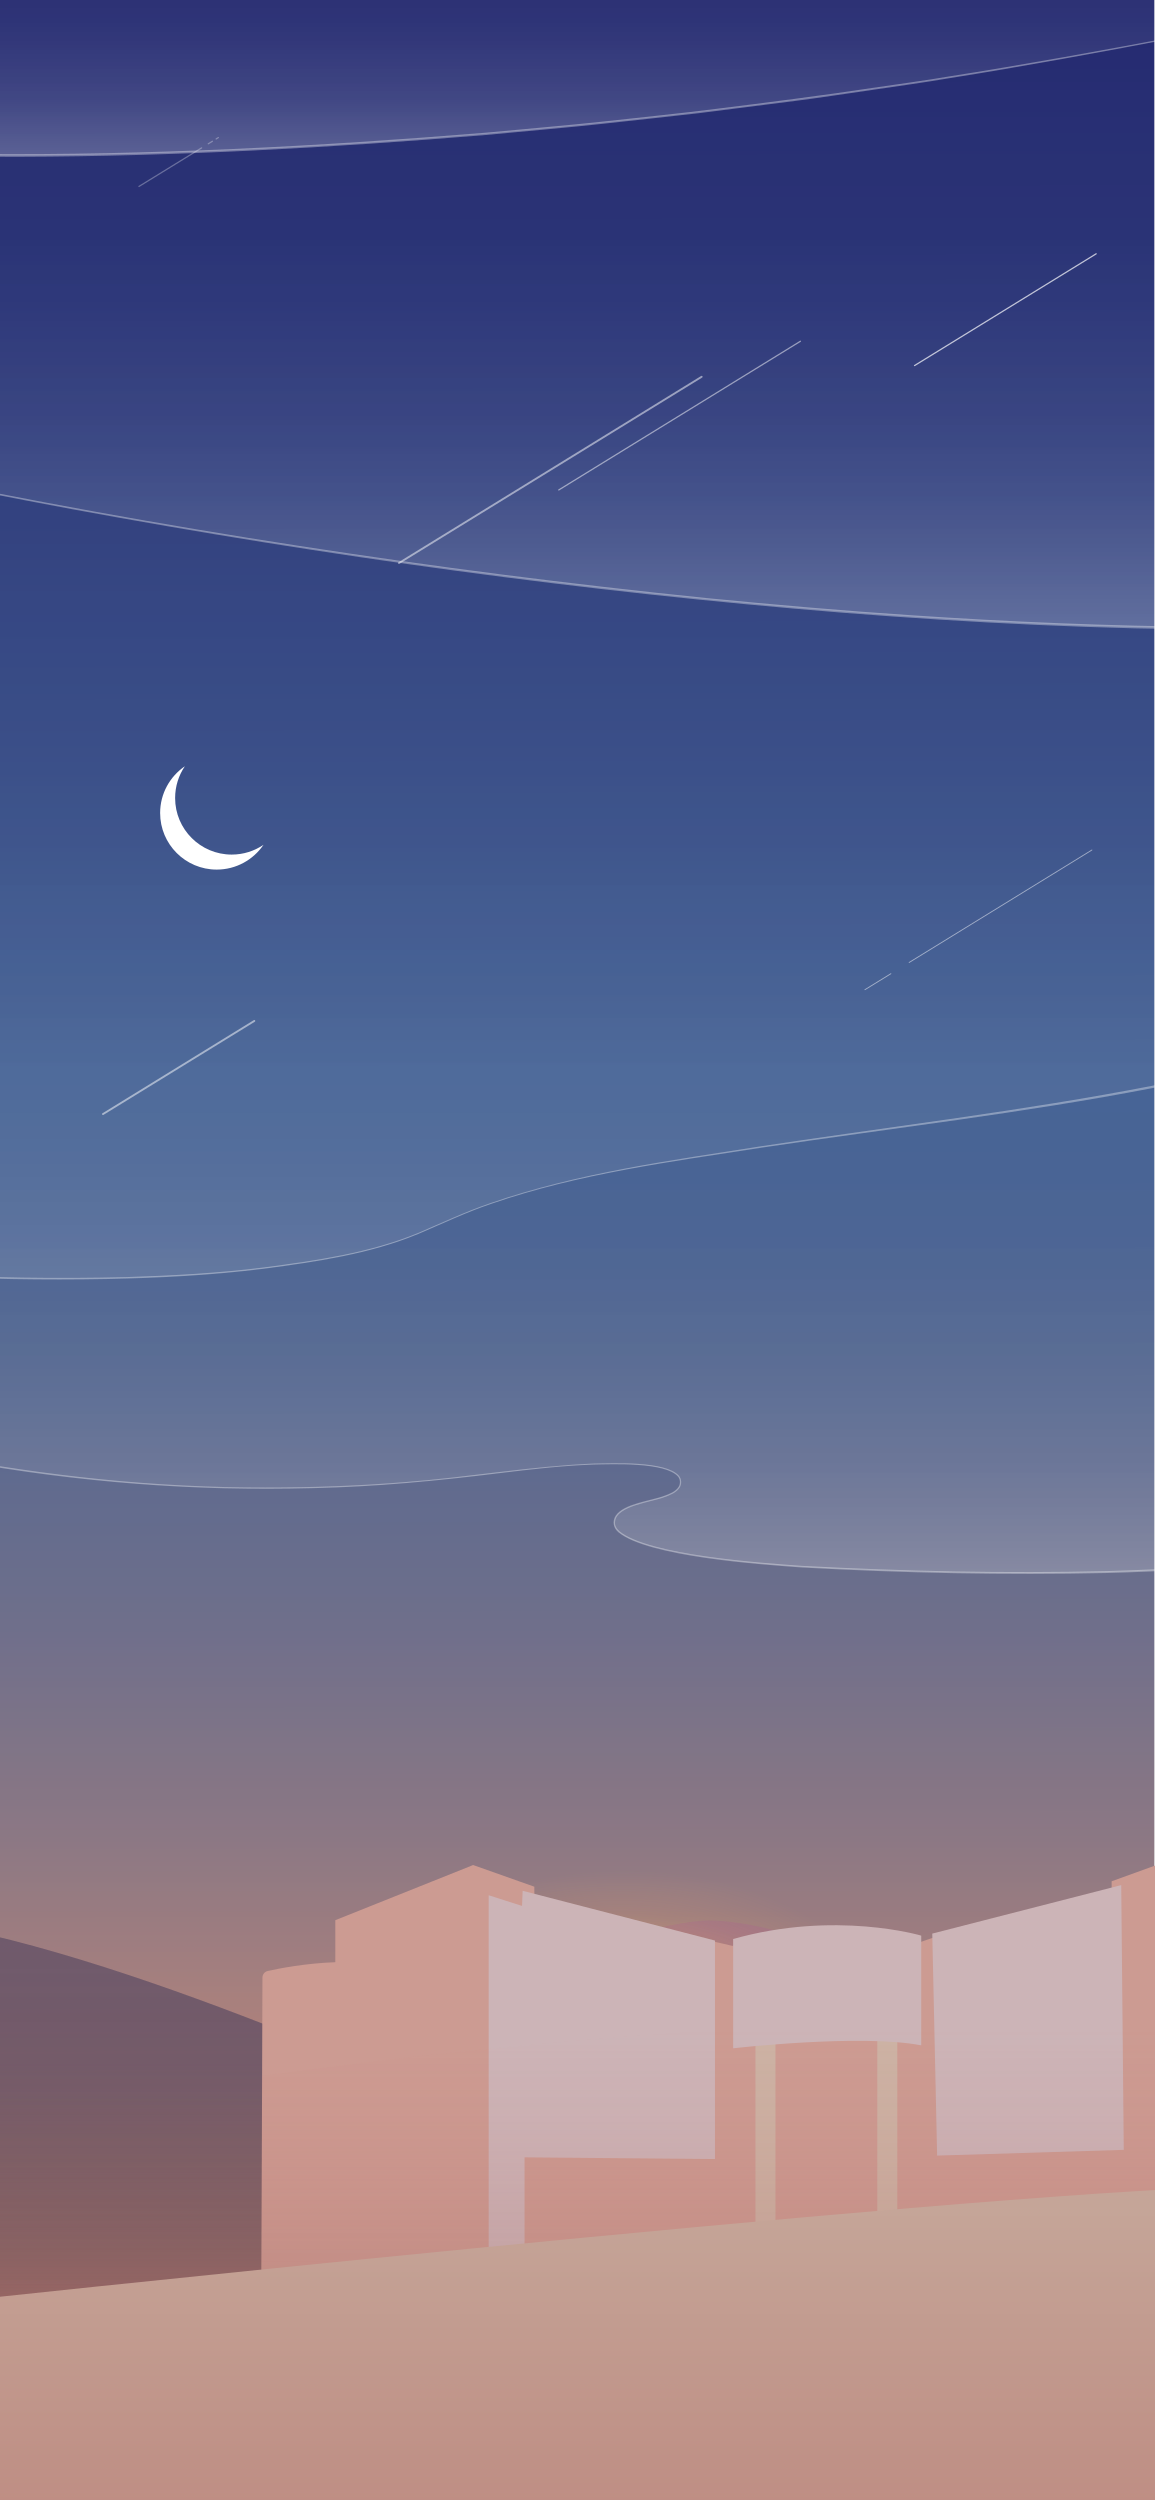
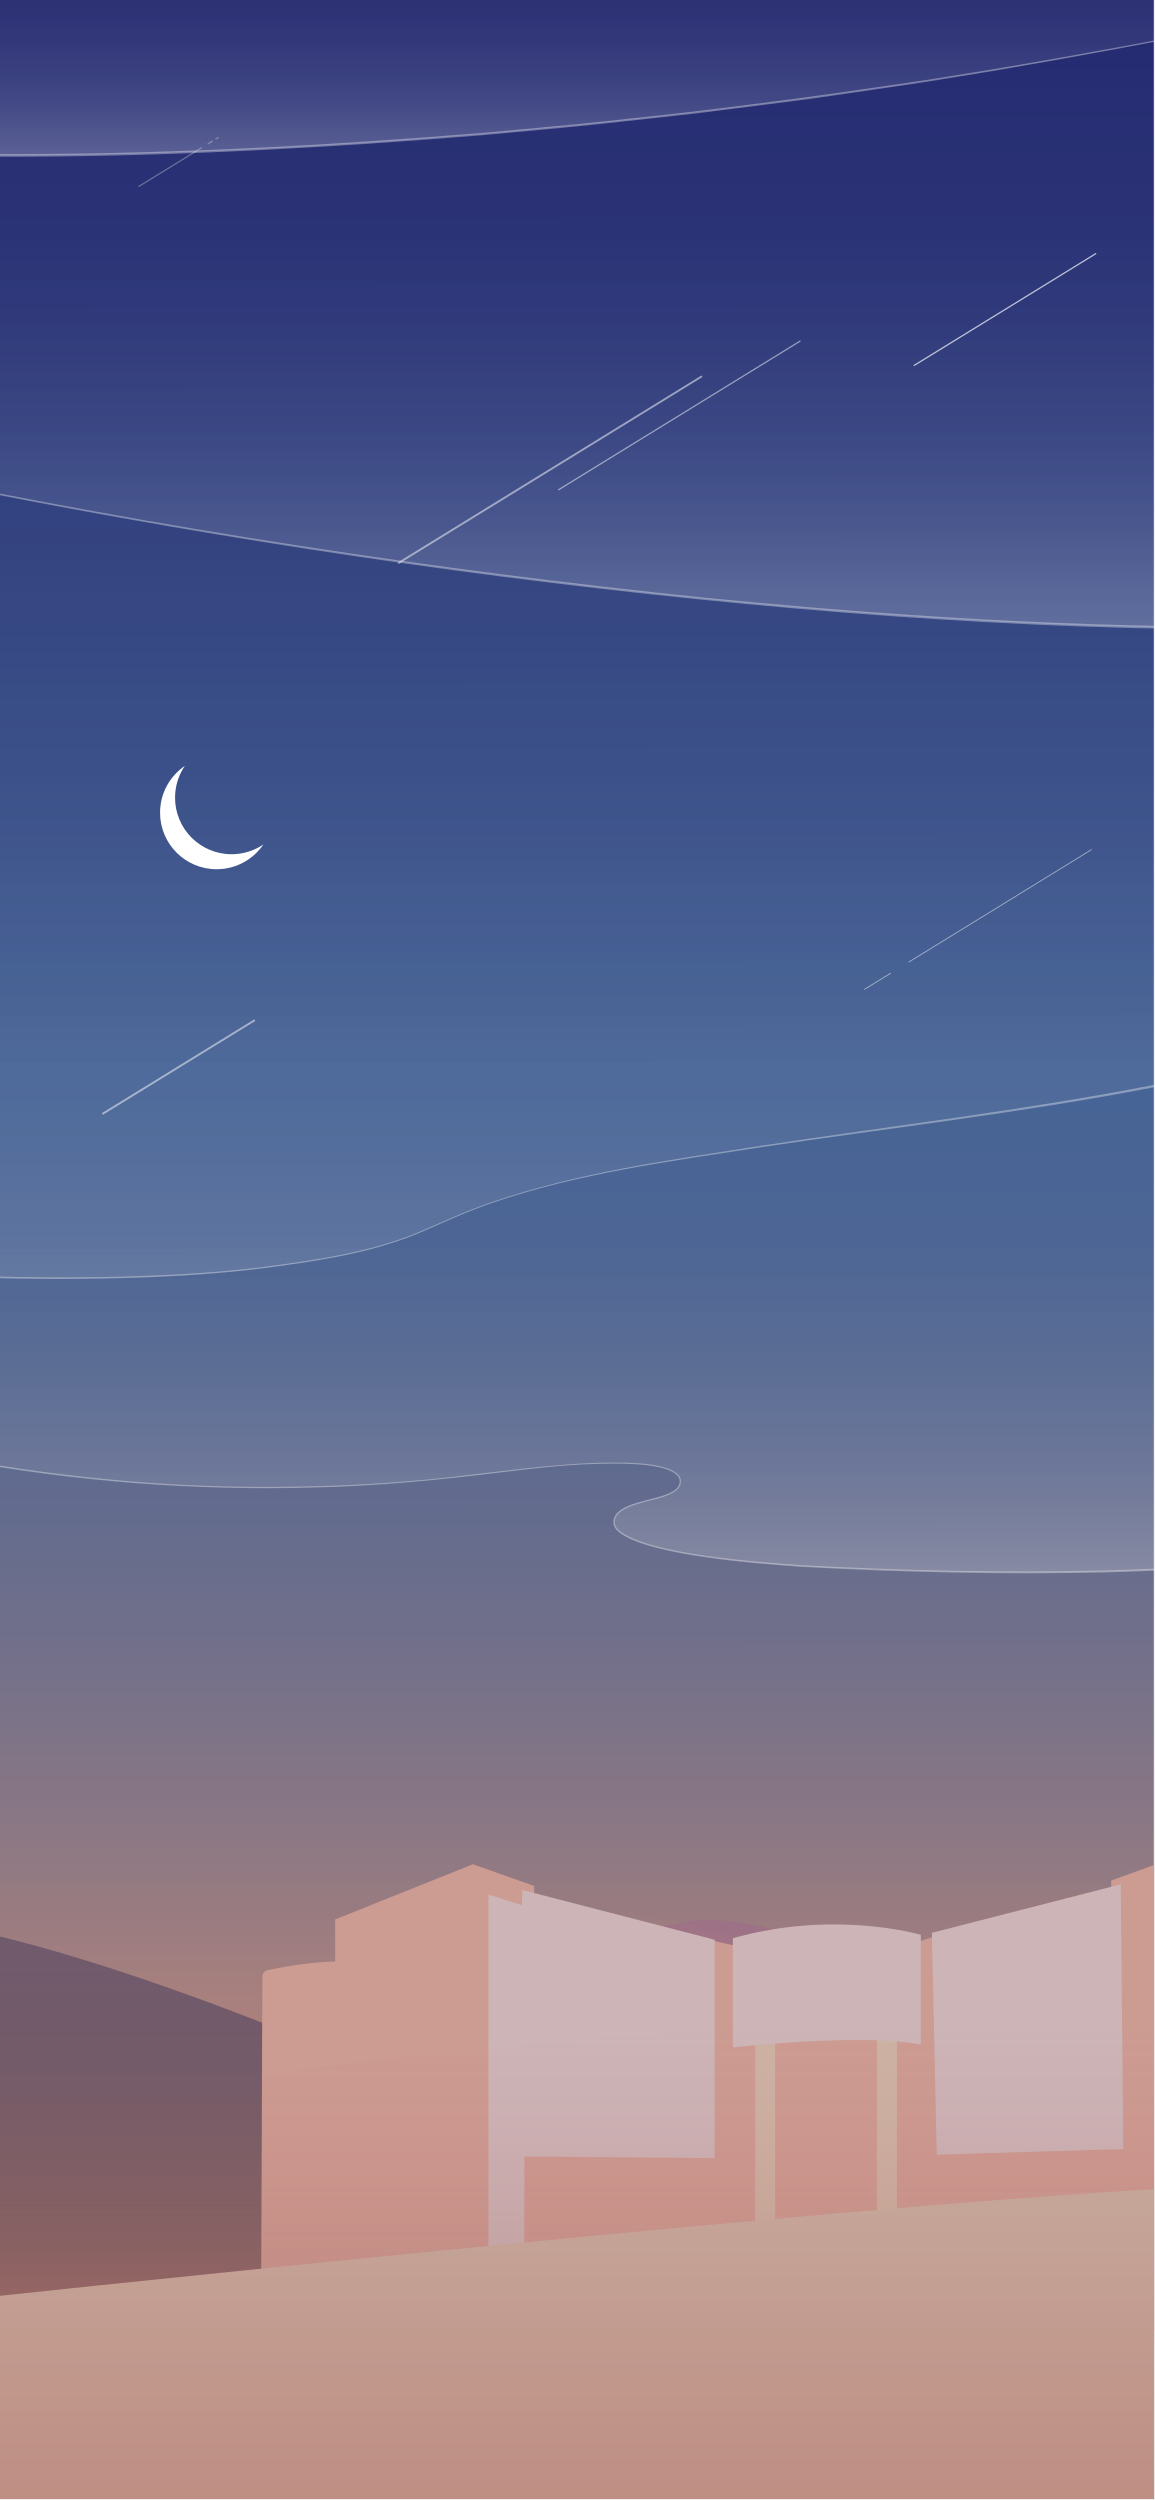
- <svg xmlns="http://www.w3.org/2000/svg" xmlns:xlink="http://www.w3.org/1999/xlink" id="Layer_43" viewBox="0 0 920.96 1994.18">
+ <svg xmlns="http://www.w3.org/2000/svg" width="921" height="1995" viewBox="0 0 921 1995" fill="none">
+   <g clip-path="url(#clip0_68_86)">
+     <path d="M920.72 -0.31H-0.35V1994.47H920.72V-0.31Z" fill="url(#paint0_linear_68_86)" />
+     <path opacity="0.15" d="M920.72 -0.31H-0.35V1994.47H920.72V-0.31Z" fill="#4B0094" />
+     <path opacity="0.4" d="M495.029 1808.16C603.649 1796.62 685 1724.14 676.732 1646.25C668.463 1568.36 573.705 1514.57 465.085 1526.1C356.464 1537.63 275.113 1610.12 283.382 1688.01C291.651 1765.9 386.408 1819.69 495.029 1808.16Z" fill="url(#paint1_radial_68_86)" />
+     <path opacity="0.3" d="M487.544 1737.64C541.854 1731.88 582.529 1695.63 578.395 1656.69C574.261 1617.74 526.882 1590.85 472.572 1596.61C418.262 1602.38 377.586 1638.62 381.72 1677.57C385.855 1716.51 433.233 1743.41 487.544 1737.64Z" fill="url(#paint2_radial_68_86)" />
+     <path opacity="0.3" d="M211.75 1631.08C211.75 1631.08 508.65 1531.09 565.9 1531.86C623.15 1532.63 702.52 1570.02 735.34 1576.13C768.16 1582.24 211.75 1631.08 211.75 1631.08Z" fill="#A15C92" />
+     <path opacity="0.8" d="M344.56 1670.85C344.56 1670.85 42.31 1531.94 -105.76 1528.89C-253.83 1525.84 -127.13 2000.58 -127.13 2000.58L294.18 2017.37L344.55 1670.85H344.56Z" fill="url(#paint3_linear_68_86)" />
+     <path opacity="0.5" d="M498.772 1843.42C634.545 1829 736.232 1738.39 725.895 1641.03C715.559 1543.67 597.114 1476.42 461.341 1490.84C325.569 1505.25 223.882 1595.87 234.218 1693.23C244.555 1790.59 362.999 1857.83 498.772 1843.42Z" fill="url(#paint4_radial_68_86)" />
+     <path d="M964.11 1845.38L943.07 1647.41L945.74 1479.28L886.72 1500.65V1512.9C843.65 1520.57 776.65 1533.89 734.2 1549.12C734.2 1549.12 671.61 1528.51 584.22 1552.17C584.22 1552.17 455.02 1522.22 447.44 1520.55C439.96 1518.89 432.8 1517.37 426.25 1516.07L426.23 1504.98L377.38 1487.68L267.47 1531.69V1565.21C243.72 1566.01 222.26 1570.26 213.57 1572.2C211.15 1572.74 209.42 1574.85 209.35 1577.32L208.45 1831.39L267.47 1826.88V1834.95L426.74 1842.84L426.72 1826.53L886.73 1842.67V1853.53L939.65 1863.71L939.95 1844.54L964.12 1845.39L964.11 1845.38Z" fill="#CC9B92" />
+     <path d="M570.31 1547.93V1722.2L408.5 1720.76L416.9 1508.24L570.31 1547.93Z" fill="#CCB4B7" />
+     <path d="M743.65 1542.37L894.37 1503.7L896.39 1714.87L747.52 1719.45L743.65 1542.37Z" fill="#CCB4B7" />
+     <path d="M618.56 1628.53H602.62V1783.72H618.56V1628.53Z" fill="#CCB2A4" />
+     <path d="M715.75 1627.77H699.81V1782.96H715.75V1627.77Z" fill="#CCB2A4" />
+     <path d="M418.42 1874.09H389.8V1511.8L418.42 1520.96V1874.09Z" fill="#CCB4B7" />
+     <path d="M584.81 1546.7V1633.88C584.81 1633.88 686.49 1622.18 734.83 1631.51V1543.99C734.83 1543.99 666.39 1523.64 584.81 1546.7Z" fill="#CCB4B7" />
+     <path opacity="0.5" d="M208.7 1655.77V1868.46H926.41V1604.63C926.41 1604.63 565.65 1606.16 208.7 1655.77Z" fill="url(#paint5_linear_68_86)" />
+     <path d="M-53.61 1837.75C-53.61 1837.75 756.45 1750.23 984.41 1744.12L998.66 2206.14L-118.74 2189.86L-53.61 1837.75Z" fill="url(#paint6_linear_68_86)" />
+     <g opacity="0.35">
+       <path d="M-48.4 1161.15C37.29 1177.45 124.42 1186.73 211.71 1186.54C249.16 1186.54 286.61 1185.27 323.94 1182.14C373.76 1178.4 423.1 1169.58 473.05 1167.46C488.88 1167.13 531.27 1165.19 541.63 1177.25C543.76 1179.83 543.9 1183.77 542.13 1186.59C539.47 1190.72 534.56 1192.56 530.2 1194.16C520.04 1198.27 491.79 1200.93 490.63 1213.72C490.11 1216.72 491.85 1219.44 494.09 1221.44C517.67 1240.61 606.66 1246.68 639.65 1249.05C720.66 1253.38 801.88 1255.16 882.99 1253.2C926.52 1251.97 970.45 1249.52 1013.7 1244.44H1013.75L1013.01 1245.28C1012.99 1245.57 1012.77 -128.49 1013.85 -125.77C1013.84 -125.77 -85.64 -125.77 -85.66 -125.77C-84.24 -128.7 -48.89 1161.67 -48.39 1161.16L-48.4 1161.15ZM-49.35 1161.95C-49.71 1161.53 -85.92 -126.38 -86.19 -126.77C-85.19 -126.24 1014.4 -127.8 1014.33 -126.24C1014.54 -125.93 1014.52 1245.66 1014.67 1246.03L1013.93 1246.11H1013.88C970.56 1251.16 926.62 1253.57 883.02 1254.75C801.85 1256.63 720.61 1254.75 639.56 1250.34C606.6 1247.93 516.97 1241.75 493.32 1222.27C489.2 1218.84 488.19 1213.53 491.14 1208.99C497.76 1199.26 518.94 1197.28 529.84 1193.18C534.06 1191.66 538.72 1189.93 541.26 1186.07C542.82 1183.58 542.73 1180.15 540.85 1177.85C530.6 1166.18 488.74 1167.96 473.08 1168.28C448.12 1169.14 423.31 1172.12 398.52 1175.09C348.95 1181.28 299.14 1186.01 249.18 1187.07C155.49 1189.71 61.65 1182.29 -30.58 1165.64L-39.8 1163.95L-44.4 1163.07L-46.7 1162.62L-47.85 1162.39C-48.36 1162.29 -48.89 1162.13 -49.35 1161.95Z" fill="white" />
+     </g>
+     <path opacity="0.5" d="M-48.87 1161.55C-48.87 1161.55 50.43 1182.14 157.56 1186C313.26 1191.61 388.37 1173.34 455.76 1168.79C486.78 1166.7 541.47 1165.34 542.82 1181.46C544.37 1199.92 489.73 1194.34 489.99 1215.02C490.25 1235.7 583.67 1247.56 665.74 1251.1C762.04 1255.25 901.68 1258.63 1013.84 1245.28V-126.28H-85.67L-48.87 1161.55Z" fill="url(#paint7_linear_68_86)" />
+     <g opacity="0.35">
+       <path d="M-72.23 1015.89C-71.43 1015.71 -69.62 1015.87 -68.77 1015.92L-64.84 1016.16C-9.76 1019.22 45.47 1020.14 100.62 1018.71C136.97 1017.6 174.57 1015.54 210.64 1010.99C252.07 1005.49 294.42 999.64 333.28 983.6C352.53 975.42 371.73 966.27 391.6 959.57C461.31 935.47 534.86 925.75 607.43 914.3C711.34 898.55 815.83 886.16 919.04 866.12C947.2 860.28 975.68 854.42 1002.61 844.26C1014.18 838.11 1020.45 825.56 1025.39 813.9C1040.31 774.59 1044.07 732.06 1047.73 690.46C1060.51 480.52 1042.65 270.01 1025.56 60.79C1022.48 19.63 1016.57 -25.42 1013.84 -64.33C1013.84 -64.33 -126.37 -39.9 -126.37 -39.91C-125.05 -42.93 -72.7 1016.43 -72.23 1015.87V1015.89ZM-73.26 1016.9C-73.46 1016.46 -126.75 -40.47 -126.9 -40.88C-125.82 -40.29 1014.13 -66.33 1014.34 -64.86C1032.12 102.41 1045.65 270.2 1051.71 438.33C1054.38 522.39 1055.63 606.66 1049.54 690.61C1045.89 732.4 1042.13 775.09 1027.14 814.62C1022.1 826.67 1015.5 839.62 1003.46 845.98C976.34 856.24 947.71 862.06 919.4 867.92C816.14 887.89 711.57 899.9 607.6 915.45C535.07 926.76 461.49 936.16 391.85 960.28C371.98 966.99 352.85 976.12 333.58 984.33C294.67 1000.45 252.26 1006.44 210.77 1012.01C169.37 1017.22 126.59 1019.42 84.89 1020.26C34.95 1021.24 -15.04 1020.28 -64.91 1017.59L-68.85 1017.36L-70.82 1017.24C-71.61 1017.2 -72.5 1017.06 -73.26 1016.9Z" fill="white" />
+     </g>
+     <path opacity="0.5" d="M-72.74 1016.4C-72.74 1016.4 95.22 1027.91 223.07 1009.97C350.11 992.15 326.91 976.95 428.14 948.53C559.54 911.64 890.53 885.94 1000.44 846.26C1110.35 806.58 1013.84 -64.81 1013.84 -64.81L-126.37 -40.38L-72.74 1016.4Z" fill="url(#paint8_linear_68_86)" />
+     <g opacity="0.35">
+       <path d="M-85.28 376.72C128.94 421.49 345.62 454.79 563.34 477.05C616.59 482.27 673.62 487.28 726.98 490.78C804.87 496.06 885.88 499.4 963.96 500.04C993.64 500.26 1025.48 500.07 1055.18 499.4L1064.3 499.23L1068.86 499.14L1071.14 499.1C1071.9 499.1 1072.66 498.91 1073.44 499.67C1073 502.84 1052.32 -286.15 1052.52 -285.46C1056.37 -285.2 -88.88 -265.7 -85.17 -267.15L-85.28 376.72ZM-86.06 377.35L-86.17 -267.15V-267.64H-85.68C-85.26 -267.24 1054.08 -286.86 1053.51 -285.47C1053.24 -285.3 1074.79 501.45 1073.46 500.68C1072.72 501.47 1071.95 501.3 1071.19 501.34L1068.91 501.38C1066.3 501.41 1058.01 501.59 1055.22 501.63C1031.99 502.18 1005.45 502.33 982.2 502.29C879.48 502.03 774.62 496.86 672.23 488.76C466.06 472.14 260.78 443.69 57.41 406.16C9.56 397.17 -38.56 388.07 -86.06 377.36V377.35Z" fill="white" />
+     </g>
+     <path opacity="0.5" d="M-85.67 377.04C-85.67 377.04 531.97 514.89 1073.45 500.18L1053.01 -285.46L-85.67 -267.15V377.04Z" fill="url(#paint9_linear_68_86)" />
+     <g opacity="0.35">
+       <path d="M-45.63 123.04C-44.05 122.66 -42.99 122.43 -41.91 122.45L-38.22 122.52C-30.46 122.68 -22.63 122.82 -14.98 122.86C118.65 123.89 254.24 116.76 387.49 105.85C408.85 103.79 459.38 99.41 480.07 97.08C508.48 93.87 544.24 90.39 572.48 86.69C607.63 82.37 660.68 75.56 695.38 70.22C712.4 67.72 739.75 63.99 756.69 61.04C813.66 52.15 883.2 39.56 939.87 28.81L939.47 29.3V-57.16L939.97 -56.66L-46 -64.29C-45.41 -67.54 -45.5 123.82 -45.64 123.06L-45.63 123.04ZM-46.35 123.74C-46.34 123.23 -46.5 -64.84 -46.49 -65.3C-45.95 -65.42 939.83 -57.58 940.48 -57.66V-57.16C940.48 -56.74 940.48 29.34 940.48 29.72L940.08 29.8C883.22 40.7 814.08 53.41 756.93 62.44C739.87 65.43 713.06 69.19 695.62 71.76C677.04 74.4 652.45 78.25 634.22 80.52C622.05 82.11 568.01 88.91 557.32 90.3C535.13 92.92 502.61 96.3 480.26 98.81C459.89 101.13 408.79 105.61 387.65 107.66C264.72 117.85 139.28 124.74 16.02 125.07C-1.47 125.13 -20.77 125.03 -38.26 124.66C-40.76 124.59 -44.2 124.74 -46.34 123.76L-46.35 123.74Z" fill="white" />
+     </g>
+     <path opacity="0.5" d="M-45.98 123.39C-45.98 123.39 389.59 138.1 939.99 29.29V-57.18L-45.98 -64.81V123.39Z" fill="url(#paint10_linear_68_86)" />
+     <path d="M210.19 673.87C202.07 685.8 188.37 693.65 172.85 693.65C147.93 693.65 127.73 673.44 127.73 648.53C127.73 633.02 135.56 619.34 147.47 611.21C142.56 618.44 139.69 627.17 139.69 636.56C139.69 661.49 159.9 681.68 184.81 681.68C194.22 681.68 202.96 678.8 210.19 673.87Z" fill="white" />
+     <path opacity="0.5" d="M318.25 449.12L559.69 300.54" stroke="white" stroke-width="1.5" stroke-miterlimit="10" stroke-linecap="round" />
+     <path opacity="0.5" d="M725.19 767.74L870.99 678.02" stroke="white" stroke-width="0.7" stroke-miterlimit="10" stroke-linecap="round" />
+     <path opacity="0.5" d="M689.91 789.45L710.63 776.7" stroke="white" stroke-width="0.7" stroke-miterlimit="10" stroke-linecap="round" />
+     <path opacity="0.5" d="M82.14 888.66L202.86 814.37" stroke="white" stroke-width="1.5" stroke-miterlimit="10" stroke-linecap="round" />
+     <path opacity="0.7" d="M729.52 291.59L874.38 202.44" stroke="white" stroke-miterlimit="10" stroke-linecap="round" />
+     <path opacity="0.3" d="M172.43 110.83L174.17 109.75" stroke="white" stroke-miterlimit="10" stroke-linecap="round" />
+     <path opacity="0.3" d="M166.14 114.69L169.42 112.68" stroke="white" stroke-miterlimit="10" stroke-linecap="round" />
+     <path opacity="0.3" d="M110.86 148.71L154.8 121.67L160.81 117.97" stroke="white" stroke-miterlimit="10" stroke-linecap="round" />
+     <path opacity="0.5" d="M445.71 390.82L638.46 272.21" stroke="white" stroke-miterlimit="10" stroke-linecap="round" />
+   </g>
  <defs>
-     <style>.cls-1{fill:#ccb2a4;}.cls-2{fill:#fff;}.cls-3,.cls-4,.cls-5,.cls-6,.cls-7{fill:none;stroke:#fff;stroke-linecap:round;stroke-miterlimit:10;}.cls-3,.cls-8,.cls-9{opacity:.3;}.cls-10{fill:url(#radial-gradient);opacity:.4;}.cls-4{opacity:.7;}.cls-11{fill:url(#linear-gradient-6);}.cls-11,.cls-12,.cls-13,.cls-14,.cls-15,.cls-5,.cls-16,.cls-6,.cls-7{opacity:.5;}.cls-12{fill:url(#linear-gradient-8);}.cls-13{fill:url(#radial-gradient-3);}.cls-14{fill:url(#linear-gradient-7);}.cls-17{opacity:.35;}.cls-15{fill:url(#linear-gradient-3);}.cls-18{fill:#ccb4b7;}.cls-19{fill:url(#linear-gradient-2);opacity:.8;}.cls-20{fill:#4b0094;opacity:.15;}.cls-5{stroke-width:1.5px;}.cls-21{fill:#cc9b92;}.cls-16{fill:url(#linear-gradient-5);}.cls-6{stroke-width:.7px;}.cls-8{fill:#a15c92;}.cls-22{fill:url(#linear-gradient);}.cls-9{fill:url(#radial-gradient-2);}.cls-23{fill:url(#linear-gradient-4);}</style>
-     <linearGradient id="linear-gradient" x1="458.89" y1="-370.17" x2="458.89" y2="2182.11" gradientTransform="translate(.77 .24) rotate(-.03)" gradientUnits="userSpaceOnUse">
-       <stop offset="0" stop-color="#152260" />
-       <stop offset=".09" stop-color="#192965" />
-       <stop offset=".23" stop-color="#263e72" />
-       <stop offset=".4" stop-color="#3a6189" />
-       <stop offset=".48" stop-color="#467596" />
-       <stop offset=".53" stop-color="#4b7694" />
-       <stop offset=".58" stop-color="#5a7b90" />
-       <stop offset=".65" stop-color="#74828a" />
-       <stop offset=".72" stop-color="#988d81" />
-       <stop offset=".79" stop-color="#c59a76" />
-       <stop offset=".82" stop-color="#dba171" />
-       <stop offset=".92" stop-color="#df8b6b" />
+     <linearGradient id="paint0_linear_68_86" x1="459.466" y1="-370.17" x2="460.802" y2="2182.11" gradientUnits="userSpaceOnUse">
+       <stop stop-color="#152260" />
+       <stop offset="0.09" stop-color="#192965" />
+       <stop offset="0.23" stop-color="#263E72" />
+       <stop offset="0.4" stop-color="#3A6189" />
+       <stop offset="0.48" stop-color="#467596" />
+       <stop offset="0.53" stop-color="#4B7694" />
+       <stop offset="0.58" stop-color="#5A7B90" />
+       <stop offset="0.65" stop-color="#74828A" />
+       <stop offset="0.72" stop-color="#988D81" />
+       <stop offset="0.79" stop-color="#C59A76" />
+       <stop offset="0.82" stop-color="#DBA171" />
+       <stop offset="0.92" stop-color="#DF8B6B" />
    </linearGradient>
-     <radialGradient id="radial-gradient" cx="85.41" cy="1256.46" fx="85.41" fy="1256.46" r="180.04" gradientTransform="translate(385.98 688.81) scale(1.1 .78)" gradientUnits="userSpaceOnUse">
-       <stop offset="0" stop-color="#ffb65d" />
-       <stop offset=".1" stop-color="#ffb65d" stop-opacity=".93" />
-       <stop offset=".3" stop-color="#ffb65d" stop-opacity=".75" />
-       <stop offset=".59" stop-color="#ffb65d" stop-opacity=".47" />
-       <stop offset=".94" stop-color="#ffb65d" stop-opacity=".07" />
-       <stop offset="1" stop-color="#ffb65d" stop-opacity="0" />
+     <radialGradient id="paint1_radial_68_86" cx="0" cy="0" r="1" gradientUnits="userSpaceOnUse" gradientTransform="translate(480.149 1668.84) rotate(-6.06) scale(198.044 140.431)">
+       <stop stop-color="#FFB65D" />
+       <stop offset="0.1" stop-color="#FFB65D" stop-opacity="0.93" />
+       <stop offset="0.3" stop-color="#FFB65D" stop-opacity="0.75" />
+       <stop offset="0.59" stop-color="#FFB65D" stop-opacity="0.47" />
+       <stop offset="0.94" stop-color="#FFB65D" stop-opacity="0.07" />
+       <stop offset="1" stop-color="#FFB65D" stop-opacity="0" />
    </radialGradient>
-     <radialGradient id="radial-gradient-2" r="90.02" gradientTransform="translate(385.98 688.81) scale(1.1 .78)" xlink:href="#radial-gradient" />
-     <linearGradient id="linear-gradient-2" x1="83.47" y1="1565.52" x2="83.47" y2="1930.36" gradientUnits="userSpaceOnUse">
-       <stop offset="0" stop-color="#645166" />
-       <stop offset=".22" stop-color="#624f64" stop-opacity=".97" />
-       <stop offset=".42" stop-color="#5d4b5e" stop-opacity=".86" />
-       <stop offset=".6" stop-color="#544455" stop-opacity=".69" />
-       <stop offset=".77" stop-color="#483a48" stop-opacity=".44" />
-       <stop offset=".94" stop-color="#392d37" stop-opacity=".12" />
+     <radialGradient id="paint2_radial_68_86" cx="0" cy="0" r="1" gradientUnits="userSpaceOnUse" gradientTransform="translate(283.849 704.522) rotate(-6.06) scale(99.022 70.2156)">
+       <stop stop-color="#FFB65D" />
+       <stop offset="0.1" stop-color="#FFB65D" stop-opacity="0.93" />
+       <stop offset="0.3" stop-color="#FFB65D" stop-opacity="0.75" />
+       <stop offset="0.59" stop-color="#FFB65D" stop-opacity="0.47" />
+       <stop offset="0.94" stop-color="#FFB65D" stop-opacity="0.07" />
+       <stop offset="1" stop-color="#FFB65D" stop-opacity="0" />
+     </radialGradient>
+     <linearGradient id="paint3_linear_68_86" x1="83.47" y1="1565.52" x2="83.47" y2="1930.36" gradientUnits="userSpaceOnUse">
+       <stop stop-color="#645166" />
+       <stop offset="0.22" stop-color="#624F64" stop-opacity="0.97" />
+       <stop offset="0.42" stop-color="#5D4B5E" stop-opacity="0.86" />
+       <stop offset="0.6" stop-color="#544455" stop-opacity="0.69" />
+       <stop offset="0.77" stop-color="#483A48" stop-opacity="0.44" />
+       <stop offset="0.94" stop-color="#392D37" stop-opacity="0.12" />
      <stop offset="1" stop-color="#332931" stop-opacity="0" />
    </linearGradient>
-     <radialGradient id="radial-gradient-3" r="225.04" gradientTransform="translate(385.98 688.81) scale(1.1 .78)" xlink:href="#radial-gradient" />
-     <linearGradient id="linear-gradient-3" x1="567.55" y1="1619.39" x2="567.55" y2="2022.9" gradientUnits="userSpaceOnUse">
-       <stop offset="0" stop-color="#cc5c54" stop-opacity="0" />
-       <stop offset=".18" stop-color="#c05b54" stop-opacity=".11" />
-       <stop offset=".5" stop-color="#a15b56" stop-opacity=".42" />
-       <stop offset=".93" stop-color="#6e5b59" stop-opacity=".91" />
-       <stop offset="1" stop-color="#665b5a" />
+     <radialGradient id="paint4_radial_68_86" cx="0" cy="0" r="1" gradientUnits="userSpaceOnUse" gradientTransform="translate(283.848 704.523) rotate(-6.06) scale(247.544 175.531)">
+       <stop stop-color="#FFB65D" />
+       <stop offset="0.1" stop-color="#FFB65D" stop-opacity="0.93" />
+       <stop offset="0.3" stop-color="#FFB65D" stop-opacity="0.75" />
+       <stop offset="0.59" stop-color="#FFB65D" stop-opacity="0.47" />
+       <stop offset="0.94" stop-color="#FFB65D" stop-opacity="0.07" />
+       <stop offset="1" stop-color="#FFB65D" stop-opacity="0" />
+     </radialGradient>
+     <linearGradient id="paint5_linear_68_86" x1="567.55" y1="1619.39" x2="567.55" y2="2022.9" gradientUnits="userSpaceOnUse">
+       <stop stop-color="#CC5C54" stop-opacity="0" />
+       <stop offset="0.18" stop-color="#C05B54" stop-opacity="0.11" />
+       <stop offset="0.5" stop-color="#A15B56" stop-opacity="0.42" />
+       <stop offset="0.93" stop-color="#6E5B59" stop-opacity="0.91" />
+       <stop offset="1" stop-color="#665B5A" />
    </linearGradient>
-     <linearGradient id="linear-gradient-4" x1="439.96" y1="1762.44" x2="439.96" y2="2269.73" gradientUnits="userSpaceOnUse">
-       <stop offset="0" stop-color="#c5a598" />
-       <stop offset=".33" stop-color="#c09489" />
-       <stop offset="1" stop-color="#b8766f" />
+     <linearGradient id="paint6_linear_68_86" x1="439.96" y1="1762.44" x2="439.96" y2="2269.73" gradientUnits="userSpaceOnUse">
+       <stop stop-color="#C5A598" />
+       <stop offset="0.33" stop-color="#C09489" />
+       <stop offset="1" stop-color="#B8766F" />
    </linearGradient>
-     <linearGradient id="linear-gradient-5" x1="464.09" y1="1379.8" x2="464.09" y2="687.04" gradientUnits="userSpaceOnUse">
-       <stop offset="0" stop-color="#fff" />
-       <stop offset=".01" stop-color="#fff" stop-opacity=".96" />
-       <stop offset=".05" stop-color="#fff" stop-opacity=".78" />
-       <stop offset=".1" stop-color="#fff" stop-opacity=".61" />
-       <stop offset=".15" stop-color="#fff" stop-opacity=".47" />
-       <stop offset=".2" stop-color="#fff" stop-opacity=".34" />
-       <stop offset=".26" stop-color="#fff" stop-opacity=".23" />
-       <stop offset=".32" stop-color="#fff" stop-opacity=".15" />
-       <stop offset=".4" stop-color="#fff" stop-opacity=".08" />
-       <stop offset=".5" stop-color="#fff" stop-opacity=".03" />
-       <stop offset=".63" stop-color="#fff" stop-opacity="0" />
-       <stop offset="1" stop-color="#fff" stop-opacity="0" />
+     <linearGradient id="paint7_linear_68_86" x1="464.09" y1="1379.8" x2="464.09" y2="687.04" gradientUnits="userSpaceOnUse">
+       <stop stop-color="white" />
+       <stop offset="0.01" stop-color="white" stop-opacity="0.96" />
+       <stop offset="0.05" stop-color="white" stop-opacity="0.78" />
+       <stop offset="0.1" stop-color="white" stop-opacity="0.61" />
+       <stop offset="0.15" stop-color="white" stop-opacity="0.47" />
+       <stop offset="0.2" stop-color="white" stop-opacity="0.34" />
+       <stop offset="0.26" stop-color="white" stop-opacity="0.23" />
+       <stop offset="0.32" stop-color="white" stop-opacity="0.15" />
+       <stop offset="0.4" stop-color="white" stop-opacity="0.08" />
+       <stop offset="0.5" stop-color="white" stop-opacity="0.03" />
+       <stop offset="0.63" stop-color="white" stop-opacity="0" />
+       <stop offset="1" stop-color="white" stop-opacity="0" />
    </linearGradient>
-     <linearGradient id="linear-gradient-6" x1="463.32" y1="1400.15" x2="463.32" y2="360.09" gradientUnits="userSpaceOnUse">
-       <stop offset="0" stop-color="#fff" />
-       <stop offset=".04" stop-color="#fff" stop-opacity=".89" />
-       <stop offset=".1" stop-color="#fff" stop-opacity=".71" />
-       <stop offset=".17" stop-color="#fff" stop-opacity=".54" />
-       <stop offset=".25" stop-color="#fff" stop-opacity=".39" />
-       <stop offset=".33" stop-color="#fff" stop-opacity=".27" />
-       <stop offset=".41" stop-color="#fff" stop-opacity=".17" />
-       <stop offset=".51" stop-color="#fff" stop-opacity=".09" />
-       <stop offset=".62" stop-color="#fff" stop-opacity=".04" />
-       <stop offset=".75" stop-color="#fff" stop-opacity="0" />
-       <stop offset="1" stop-color="#fff" stop-opacity="0" />
+     <linearGradient id="paint8_linear_68_86" x1="463.32" y1="1400.15" x2="463.32" y2="360.09" gradientUnits="userSpaceOnUse">
+       <stop stop-color="white" />
+       <stop offset="0.04" stop-color="white" stop-opacity="0.89" />
+       <stop offset="0.1" stop-color="white" stop-opacity="0.71" />
+       <stop offset="0.17" stop-color="white" stop-opacity="0.54" />
+       <stop offset="0.25" stop-color="white" stop-opacity="0.39" />
+       <stop offset="0.33" stop-color="white" stop-opacity="0.27" />
+       <stop offset="0.41" stop-color="white" stop-opacity="0.17" />
+       <stop offset="0.51" stop-color="white" stop-opacity="0.09" />
+       <stop offset="0.62" stop-color="white" stop-opacity="0.04" />
+       <stop offset="0.75" stop-color="white" stop-opacity="0" />
+       <stop offset="1" stop-color="white" stop-opacity="0" />
    </linearGradient>
-     <linearGradient id="linear-gradient-7" x1="493.89" y1="636.9" x2="493.89" y2="43.89" xlink:href="#linear-gradient-6" />
-     <linearGradient id="linear-gradient-8" x1="447" y1="192.18" x2="447" y2="-212.16" gradientUnits="userSpaceOnUse">
-       <stop offset="0" stop-color="#fff" />
-       <stop offset=".05" stop-color="#fff" stop-opacity=".81" />
-       <stop offset=".1" stop-color="#fff" stop-opacity=".64" />
-       <stop offset=".16" stop-color="#fff" stop-opacity=".49" />
-       <stop offset=".22" stop-color="#fff" stop-opacity=".36" />
-       <stop offset=".28" stop-color="#fff" stop-opacity=".24" />
-       <stop offset=".36" stop-color="#fff" stop-opacity=".15" />
-       <stop offset=".44" stop-color="#fff" stop-opacity=".08" />
-       <stop offset=".54" stop-color="#fff" stop-opacity=".04" />
-       <stop offset=".68" stop-color="#fff" stop-opacity="0" />
-       <stop offset="1" stop-color="#fff" stop-opacity="0" />
+     <linearGradient id="paint9_linear_68_86" x1="493.89" y1="636.9" x2="493.89" y2="43.89" gradientUnits="userSpaceOnUse">
+       <stop stop-color="white" />
+       <stop offset="0.04" stop-color="white" stop-opacity="0.89" />
+       <stop offset="0.1" stop-color="white" stop-opacity="0.71" />
+       <stop offset="0.17" stop-color="white" stop-opacity="0.54" />
+       <stop offset="0.25" stop-color="white" stop-opacity="0.39" />
+       <stop offset="0.33" stop-color="white" stop-opacity="0.27" />
+       <stop offset="0.41" stop-color="white" stop-opacity="0.17" />
+       <stop offset="0.51" stop-color="white" stop-opacity="0.09" />
+       <stop offset="0.62" stop-color="white" stop-opacity="0.04" />
+       <stop offset="0.75" stop-color="white" stop-opacity="0" />
+       <stop offset="1" stop-color="white" stop-opacity="0" />
    </linearGradient>
+     <linearGradient id="paint10_linear_68_86" x1="447" y1="192.18" x2="447" y2="-212.16" gradientUnits="userSpaceOnUse">
+       <stop stop-color="white" />
+       <stop offset="0.05" stop-color="white" stop-opacity="0.81" />
+       <stop offset="0.1" stop-color="white" stop-opacity="0.64" />
+       <stop offset="0.16" stop-color="white" stop-opacity="0.49" />
+       <stop offset="0.22" stop-color="white" stop-opacity="0.36" />
+       <stop offset="0.28" stop-color="white" stop-opacity="0.24" />
+       <stop offset="0.36" stop-color="white" stop-opacity="0.15" />
+       <stop offset="0.44" stop-color="white" stop-opacity="0.08" />
+       <stop offset="0.54" stop-color="white" stop-opacity="0.04" />
+       <stop offset="0.68" stop-color="white" stop-opacity="0" />
+       <stop offset="1" stop-color="white" stop-opacity="0" />
+     </linearGradient>
+     <clipPath id="clip0_68_86">
+       <rect width="920.96" height="1994.18" fill="white" />
+     </clipPath>
  </defs>
-   <rect class="cls-22" x="-.35" y="-.31" width="921.07" height="1994.78" />
-   <rect class="cls-20" x="-.35" y="-.31" width="921.07" height="1994.78" />
-   <g>
-     <ellipse class="cls-10" cx="480.02" cy="1667.14" rx="197.78" ry="141.82" transform="translate(-173.28 59.98) rotate(-6.06)" />
-     <ellipse class="cls-9" cx="480.02" cy="1667.14" rx="98.89" ry="70.91" transform="translate(-173.28 59.98) rotate(-6.06)" />
-     <path class="cls-8" d="M211.75,1631.08s296.9-99.99,354.15-99.22,136.62,38.16,169.44,44.27c32.82,6.11-523.59,54.95-523.59,54.95Z" />
-     <path class="cls-19" d="M344.56,1670.85s-302.25-138.91-450.32-141.96-21.37,471.69-21.37,471.69l421.31,16.79,50.37-346.52Z" />
-     <ellipse class="cls-13" cx="480.02" cy="1667.14" rx="247.22" ry="177.28" transform="translate(-173.28 59.98) rotate(-6.06)" />
-     <path class="cls-21" d="M964.11,1845.38l-21.04-197.97,2.67-168.13-59.02,21.37v12.25c-43.07,7.67-110.07,20.99-152.52,36.22,0,0-62.59-20.61-149.98,3.05,0,0-129.2-29.95-136.78-31.62-7.48-1.66-14.64-3.18-21.19-4.48l-.02-11.09-48.85-17.3-109.91,44.01v33.52c-23.75,.8-45.21,5.05-53.9,6.99-2.42,.54-4.15,2.65-4.22,5.12l-.9,254.07,59.02-4.51v8.07l159.27,7.89-.02-16.31,460.01,16.14v10.86l52.92,10.18,.3-19.17,24.17,.85Z" />
-     <polygon class="cls-18" points="570.31 1547.93 570.31 1722.2 408.5 1720.76 416.9 1508.24 570.31 1547.93" />
-     <polygon class="cls-18" points="743.65 1542.37 894.37 1503.7 896.39 1714.87 747.52 1719.45 743.65 1542.37" />
-     <rect class="cls-1" x="602.62" y="1628.53" width="15.94" height="155.19" />
-     <rect class="cls-1" x="699.81" y="1627.77" width="15.94" height="155.19" />
-     <polygon class="cls-18" points="418.42 1874.09 389.8 1874.09 389.8 1511.8 418.42 1520.96 418.42 1874.09" />
-     <path class="cls-18" d="M584.81,1546.7v87.18s101.68-11.7,150.02-2.37v-87.52s-68.44-20.35-150.02,2.71Z" />
-     <path class="cls-15" d="M208.7,1655.77v212.69H926.41v-263.83s-360.76,1.53-717.71,51.14Z" />
-     <path class="cls-23" d="M-53.61,1837.75s810.06-87.52,1038.02-93.63l14.25,462.02-1117.4-16.28,65.13-352.11Z" />
-   </g>
-   <g class="cls-17">
-     <path class="cls-2" d="M-48.4,1161.15c85.69,16.3,172.82,25.58,260.11,25.39,37.45,0,74.9-1.27,112.23-4.4,49.82-3.74,99.16-12.56,149.11-14.68,15.83-.33,58.22-2.27,68.58,9.79,2.13,2.58,2.27,6.52,.5,9.34-2.66,4.13-7.57,5.97-11.93,7.57-10.16,4.11-38.41,6.77-39.57,19.56-.52,3,1.22,5.72,3.46,7.72,23.58,19.17,112.57,25.24,145.56,27.61,81.01,4.33,162.23,6.11,243.34,4.15,43.53-1.23,87.46-3.68,130.71-8.76,0,0,.05,0,.05,0,0,0-.74,.84-.74,.84-.02,.29-.24-1373.77,.84-1371.05-.01,0-1099.49,0-1099.51,0,1.42-2.93,36.77,1287.44,37.27,1286.93h0Zm-.95,.8c-.36-.42-36.57-1288.33-36.84-1288.72,1,.53,1100.59-1.03,1100.52,.53,.21,.31,.19,1371.9,.34,1372.27,0,0-.74,.08-.74,.08h-.05c-43.32,5.05-87.26,7.46-130.86,8.64-81.17,1.88-162.41,0-243.46-4.41-32.96-2.41-122.59-8.59-146.24-28.07-4.12-3.43-5.13-8.74-2.18-13.28,6.62-9.73,27.8-11.71,38.7-15.81,4.22-1.52,8.88-3.25,11.42-7.11,1.56-2.49,1.47-5.92-.41-8.22-10.25-11.67-52.11-9.89-67.77-9.57-24.96,.86-49.77,3.84-74.56,6.81-49.57,6.19-99.38,10.92-149.34,11.98-93.69,2.64-187.53-4.78-279.76-21.43,0,0-9.22-1.69-9.22-1.69,0,0-4.6-.88-4.6-.88,0,0-2.3-.45-2.3-.45,0,0-1.15-.23-1.15-.23-.51-.1-1.04-.26-1.5-.44h0Z" />
-   </g>
-   <path class="cls-16" d="M-48.87,1161.55s99.3,20.59,206.43,24.45c155.7,5.61,230.81-12.66,298.2-17.21,31.02-2.09,85.71-3.45,87.06,12.67,1.55,18.46-53.09,12.88-52.83,33.56s93.68,32.54,175.75,36.08c96.3,4.15,235.94,7.53,348.1-5.82V-126.28H-85.67L-48.87,1161.55Z" />
-   <g class="cls-17">
-     <path class="cls-2" d="M-72.23,1015.89c.8-.18,2.61-.02,3.46,.03,0,0,3.93,.24,3.93,.24,55.08,3.06,110.31,3.98,165.46,2.55,36.35-1.11,73.95-3.17,110.02-7.72,41.43-5.5,83.78-11.35,122.64-27.39,19.25-8.18,38.45-17.33,58.32-24.03,69.71-24.1,143.26-33.82,215.83-45.27,103.91-15.75,208.4-28.14,311.61-48.18,28.16-5.84,56.64-11.7,83.57-21.86,11.57-6.15,17.84-18.7,22.78-30.36,14.92-39.31,18.68-81.84,22.34-123.44,12.78-209.94-5.08-420.45-22.17-629.67-3.08-41.16-8.99-86.21-11.72-125.12,0,0-1140.21,24.43-1140.21,24.42,1.32-3.02,53.67,1056.34,54.14,1055.78h0Zm-1.03,1.01c-.2-.44-53.49-1057.37-53.64-1057.78,1.08,.59,1141.03-25.45,1141.24-23.98,17.78,167.27,31.31,335.06,37.37,503.19,2.67,84.06,3.92,168.33-2.17,252.28-3.65,41.79-7.41,84.48-22.4,124.01-5.04,12.05-11.64,25-23.68,31.36-27.12,10.26-55.75,16.08-84.06,21.94-103.26,19.97-207.83,31.98-311.8,47.53-72.53,11.31-146.11,20.71-215.75,44.83-19.87,6.71-39,15.84-58.27,24.05-38.91,16.12-81.32,22.11-122.81,27.68-41.4,5.21-84.18,7.41-125.88,8.25-49.94,.98-99.93,.02-149.8-2.67,0,0-3.94-.23-3.94-.23,0,0-1.97-.12-1.97-.12-.79-.04-1.68-.18-2.44-.34h0Z" />
-   </g>
-   <path class="cls-11" d="M-72.74,1016.4s167.96,11.51,295.81-6.43c127.04-17.82,103.84-33.02,205.07-61.44,131.4-36.89,462.39-62.59,572.3-102.27s13.4-911.07,13.4-911.07L-126.37-40.38-72.74,1016.4Z" />
-   <g class="cls-17">
-     <path class="cls-2" d="M-85.28,376.72c214.22,44.77,430.9,78.07,648.62,100.33,53.25,5.22,110.28,10.23,163.64,13.73,77.89,5.28,158.9,8.62,236.98,9.26,29.68,.22,61.52,.03,91.22-.64,0,0,9.12-.17,9.12-.17,0,0,4.56-.09,4.56-.09,0,0,2.28-.04,2.28-.04,.76,0,1.52-.19,2.3,.57-.44,3.17-21.12-785.82-20.92-785.13,3.85,.26-1141.4,19.76-1137.69,18.31,0,0-.11,643.87-.11,643.87h0Zm-.78,.63s-.11-644.5-.11-644.5c0,0,0-.49,0-.49,0,0,.49,0,.49,0,.42,.4,1139.76-19.22,1139.19-17.83-.27,.17,21.28,786.92,19.95,786.15-.74,.79-1.51,.62-2.27,.66,0,0-2.28,.04-2.28,.04-2.61,.03-10.9,.21-13.69,.25-23.23,.55-49.77,.7-73.02,.66-102.72-.26-207.58-5.43-309.97-13.53-206.17-16.62-411.45-45.07-614.82-82.6-47.85-8.99-95.97-18.09-143.47-28.8h0Z" />
-   </g>
-   <path class="cls-14" d="M-85.67,377.04s617.64,137.85,1159.12,123.14l-20.44-785.64L-85.67-267.15V377.04Z" />
-   <g class="cls-17">
-     <path class="cls-2" d="M-45.63,123.04c1.58-.38,2.64-.61,3.72-.59l3.69,.07c7.76,.16,15.59,.3,23.24,.34,133.63,1.03,269.22-6.1,402.47-17.01,21.36-2.06,71.89-6.44,92.58-8.77,28.41-3.21,64.17-6.69,92.41-10.39,35.15-4.32,88.2-11.13,122.9-16.47,17.02-2.5,44.37-6.23,61.31-9.18,56.97-8.89,126.51-21.48,183.18-32.23,0,0-.4,.49-.4,.49,0,0,0-86.46,0-86.46,0,0,.5,.5,.5,.5,0,0-985.97-7.63-985.97-7.63,.59-3.25,.5,188.11,.36,187.35h0Zm-.72,.7c.01-.51-.15-188.58-.14-189.04,.54-.12,986.32,7.72,986.97,7.64,0,0,0,.5,0,.5,0,.42,0,86.5,0,86.88,0,0-.4,.08-.4,.08-56.86,10.9-126,23.61-183.15,32.64-17.06,2.99-43.87,6.75-61.31,9.32-18.58,2.64-43.17,6.49-61.4,8.76-12.17,1.59-66.21,8.39-76.9,9.78-22.19,2.62-54.71,6-77.06,8.51-20.37,2.32-71.47,6.8-92.61,8.85-122.93,10.19-248.37,17.08-371.63,17.41-17.49,.06-36.79-.04-54.28-.41-2.5-.07-5.94,.08-8.08-.9h0Z" />
-   </g>
-   <path class="cls-12" d="M-45.98,123.39s435.57,14.71,985.97-94.1V-57.18L-45.98-64.81V123.39Z" />
-   <path class="cls-2" d="M210.19,673.87c-8.12,11.93-21.82,19.78-37.34,19.78-24.92,0-45.12-20.21-45.12-45.12,0-15.51,7.83-29.19,19.74-37.32-4.91,7.23-7.78,15.96-7.78,25.35,0,24.93,20.21,45.12,45.12,45.12,9.41,0,18.15-2.88,25.38-7.81Z" />
-   <line class="cls-5" x1="318.25" y1="449.12" x2="559.69" y2="300.54" />
-   <g>
-     <line class="cls-6" x1="725.19" y1="767.74" x2="870.99" y2="678.02" />
-     <line class="cls-6" x1="689.91" y1="789.45" x2="710.63" y2="776.7" />
-   </g>
-   <line class="cls-5" x1="82.14" y1="888.66" x2="202.86" y2="814.37" />
-   <line class="cls-4" x1="729.52" y1="291.59" x2="874.38" y2="202.44" />
-   <line class="cls-3" x1="172.43" y1="110.83" x2="174.17" y2="109.75" />
-   <line class="cls-3" x1="166.14" y1="114.69" x2="169.42" y2="112.68" />
-   <polyline class="cls-3" points="110.86 148.71 154.8 121.67 160.81 117.97" />
-   <line class="cls-7" x1="445.71" y1="390.82" x2="638.46" y2="272.21" />
</svg>
